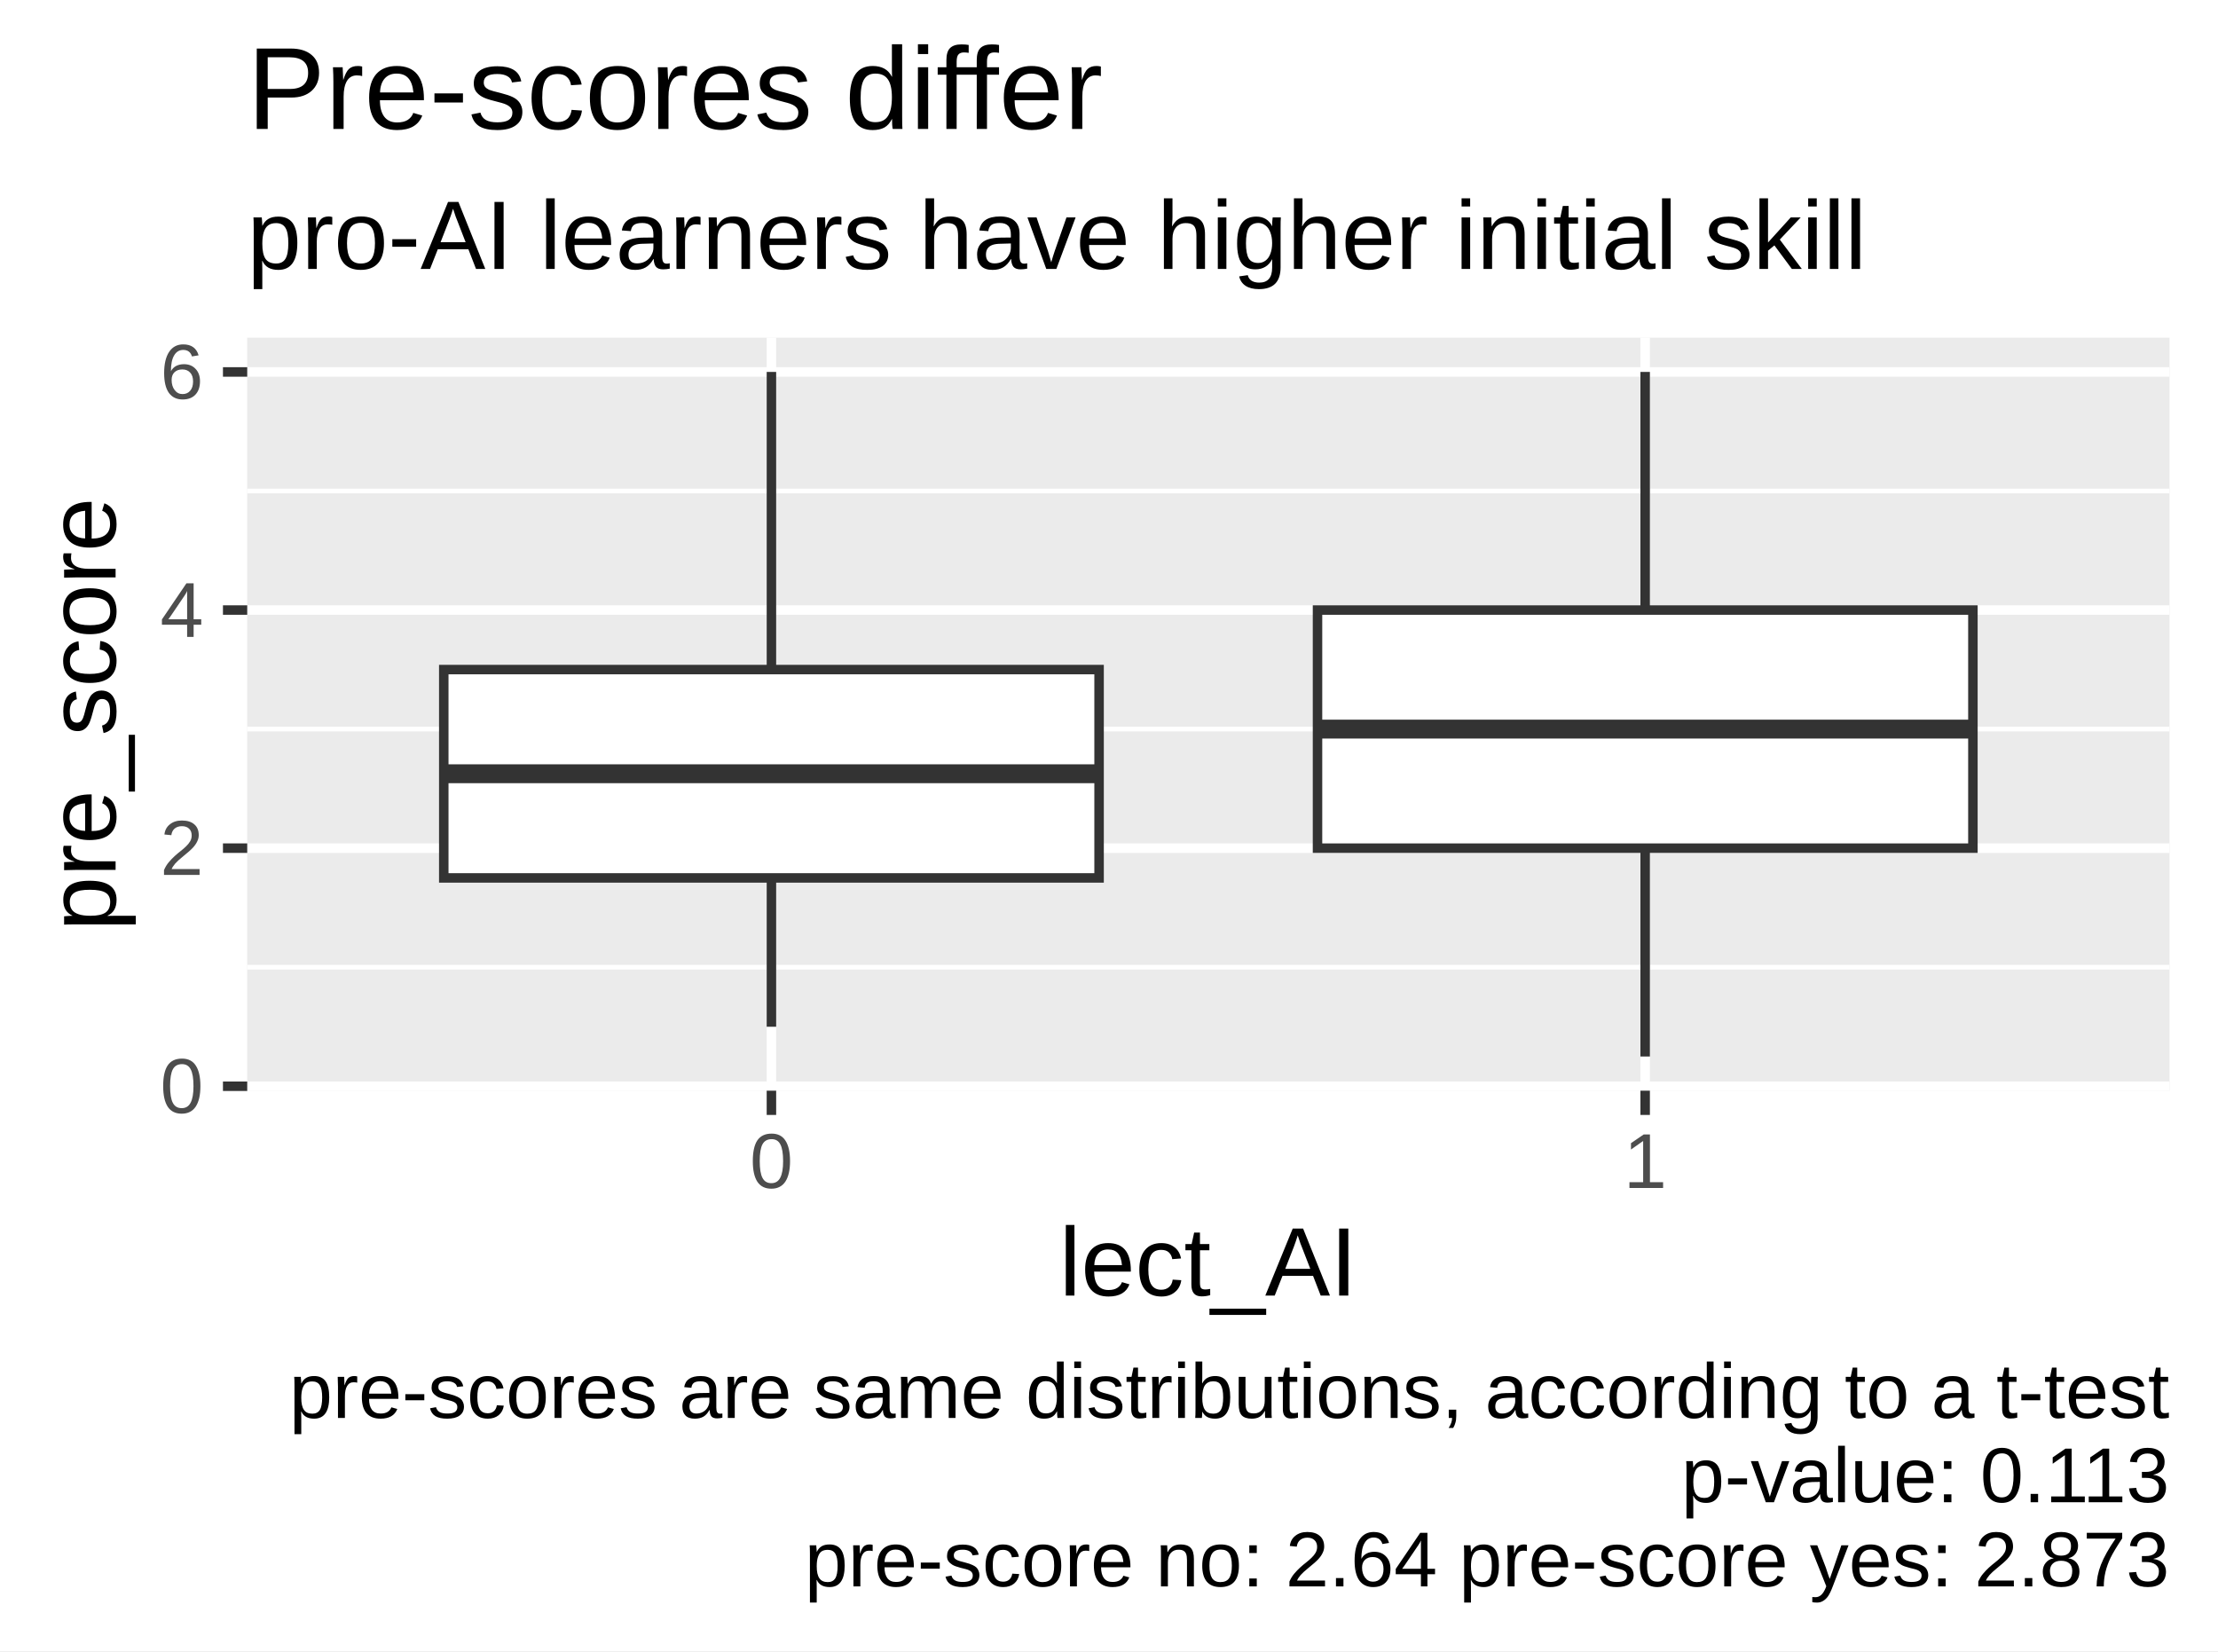
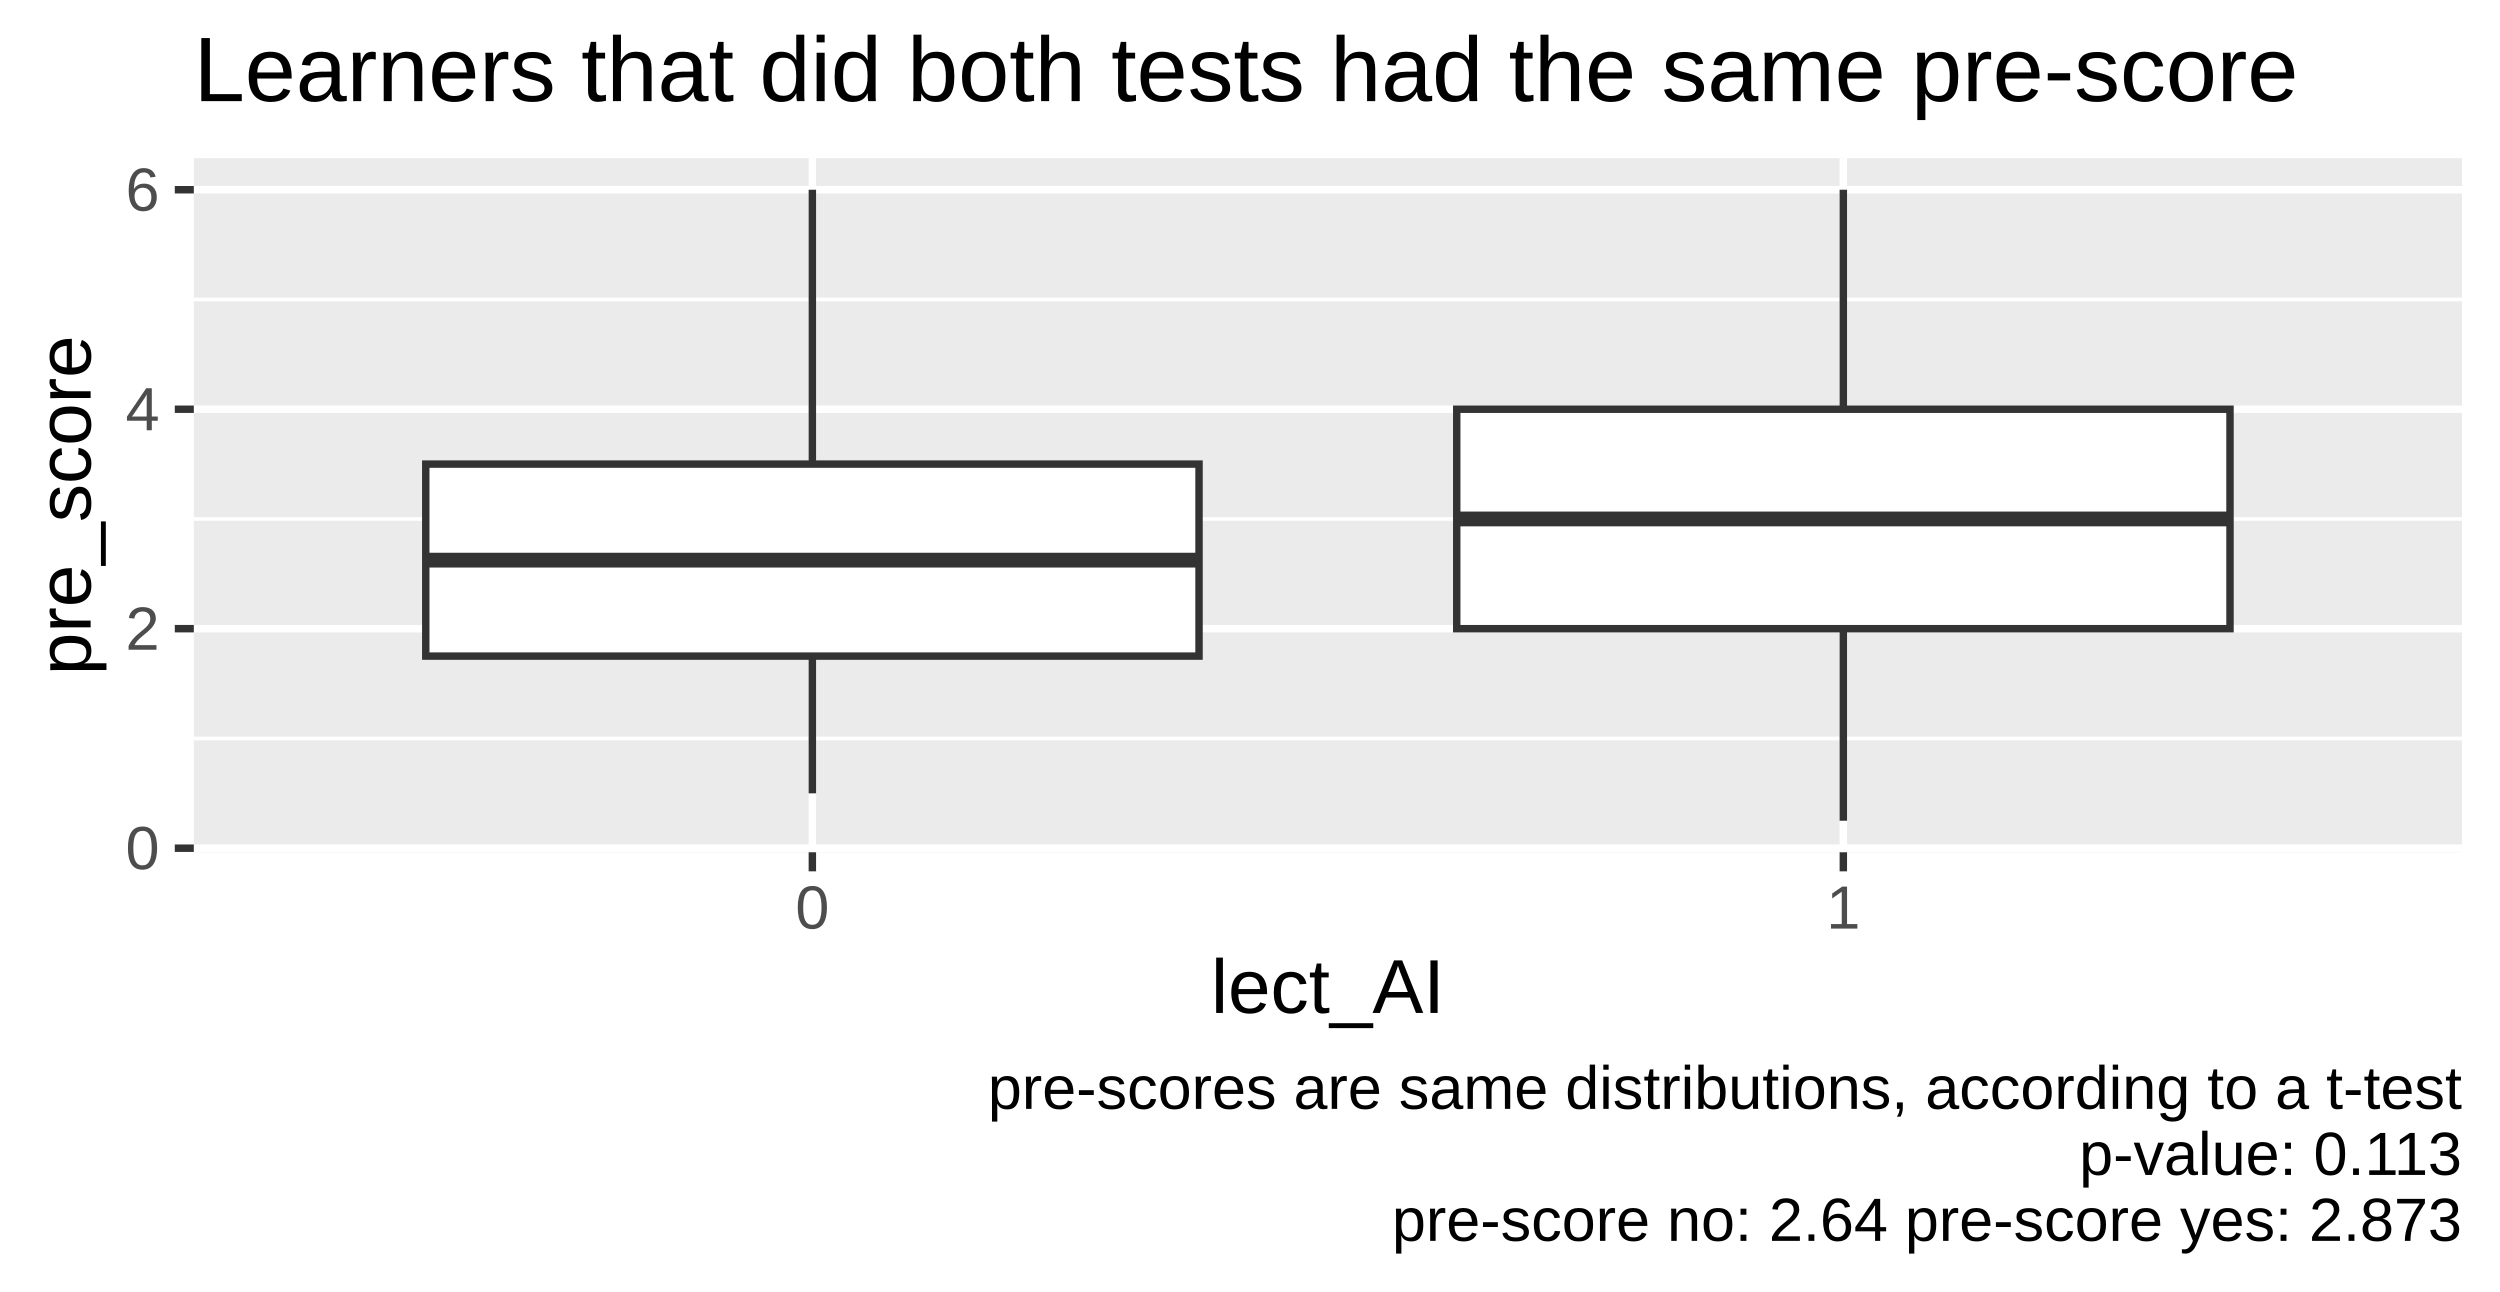
- <svg xmlns="http://www.w3.org/2000/svg" width="250.40pt" height="186.40pt" viewBox="0 0 250.40 186.40">
+ <svg xmlns="http://www.w3.org/2000/svg" width="360.00pt" height="186.00pt" viewBox="0 0 360.00 186.00">
  <g class="svglite">
    <defs>
      <style type="text/css">
    .svglite line, .svglite polyline, .svglite polygon, .svglite path, .svglite rect, .svglite circle {
      fill: none;
      stroke: #000000;
      stroke-linecap: round;
      stroke-linejoin: round;
      stroke-miterlimit: 10.00;
    }
    .svglite text {
      white-space: pre;
    }
    .svglite g.glyphgroup path {
      fill: inherit;
      stroke: none;
    }
  </style>
    </defs>
    <rect width="100%" height="100%" style="stroke: none; fill: #FFFFFF;" />
    <defs>
-       <clipPath id="cpMC4wMHwyNTAuNDB8MC4wMHwxODYuNDA=">
-         <rect x="0.00" y="0.00" width="250.40" height="186.40" />
+       <clipPath id="cpMC4wMHwzNjAuMDB8MC4wMHwxODYuMDA=">
+         <rect x="0.00" y="0.00" width="360.00" height="186.00" />
      </clipPath>
    </defs>
-     <g clip-path="url(#cpMC4wMHwyNTAuNDB8MC4wMHwxODYuNDA=)">
-       <rect x="0.00" y="0.00" width="250.40" height="186.40" style="stroke-width: 1.07; stroke: #FFFFFF; fill: #FFFFFF;" />
+     <g clip-path="url(#cpMC4wMHwzNjAuMDB8MC4wMHwxODYuMDA=)">
+       <rect x="0" y="0.00" width="360.00" height="186.00" style="stroke-width: 1.07; stroke: #FFFFFF; fill: #FFFFFF;" />
    </g>
    <defs>
-       <clipPath id="cpMjcuOTF8MjQ0LjkyfDM4LjEyfDEyMy4xMw==">
-         <rect x="27.91" y="38.12" width="217.02" height="85.01" />
+       <clipPath id="cpMjcuOTF8MzU0LjUyfDIyLjc4fDEyMi43Mw==">
+         <rect x="27.91" y="22.78" width="326.62" height="99.95" />
      </clipPath>
    </defs>
-     <g clip-path="url(#cpMjcuOTF8MjQ0LjkyfDM4LjEyfDEyMy4xMw==)">
-       <rect x="27.91" y="38.12" width="217.02" height="85.01" style="stroke-width: 1.07; stroke: none; fill: #EBEBEB;" />
-       <polyline points="27.91,109.19 244.92,109.19 " style="stroke-width: 0.53; stroke: #FFFFFF; stroke-linecap: butt;" />
-       <polyline points="27.91,82.31 244.92,82.31 " style="stroke-width: 0.53; stroke: #FFFFFF; stroke-linecap: butt;" />
-       <polyline points="27.91,55.43 244.92,55.43 " style="stroke-width: 0.53; stroke: #FFFFFF; stroke-linecap: butt;" />
-       <polyline points="27.91,122.63 244.92,122.63 " style="stroke-width: 1.07; stroke: #FFFFFF; stroke-linecap: butt;" />
-       <polyline points="27.91,95.75 244.92,95.75 " style="stroke-width: 1.07; stroke: #FFFFFF; stroke-linecap: butt;" />
-       <polyline points="27.91,68.87 244.92,68.87 " style="stroke-width: 1.07; stroke: #FFFFFF; stroke-linecap: butt;" />
-       <polyline points="27.91,41.99 244.92,41.99 " style="stroke-width: 1.07; stroke: #FFFFFF; stroke-linecap: butt;" />
-       <polyline points="87.09,123.13 87.09,38.12 " style="stroke-width: 1.07; stroke: #FFFFFF; stroke-linecap: butt;" />
-       <polyline points="185.73,123.13 185.73,38.12 " style="stroke-width: 1.07; stroke: #FFFFFF; stroke-linecap: butt;" />
-       <line x1="87.09" y1="75.59" x2="87.09" y2="41.99" style="stroke-width: 1.07; stroke: #333333; stroke-linecap: butt;" />
-       <line x1="87.09" y1="99.11" x2="87.09" y2="115.91" style="stroke-width: 1.07; stroke: #333333; stroke-linecap: butt;" />
-       <polygon points="50.10,75.59 50.10,99.11 124.08,99.11 124.08,75.59 50.10,75.59 " style="stroke-width: 1.07; stroke: #333333; stroke-linecap: butt; stroke-linejoin: miter; fill: #FFFFFF;" />
-       <line x1="50.10" y1="87.35" x2="124.08" y2="87.35" style="stroke-width: 2.13; stroke: #333333; stroke-linecap: butt; stroke-linejoin: miter;" />
-       <line x1="185.73" y1="68.87" x2="185.73" y2="41.99" style="stroke-width: 1.07; stroke: #333333; stroke-linecap: butt;" />
-       <line x1="185.73" y1="95.75" x2="185.73" y2="119.27" style="stroke-width: 1.07; stroke: #333333; stroke-linecap: butt;" />
-       <polygon points="148.74,68.87 148.74,95.75 222.73,95.75 222.73,68.87 148.74,68.87 " style="stroke-width: 1.07; stroke: #333333; stroke-linecap: butt; stroke-linejoin: miter; fill: #FFFFFF;" />
-       <line x1="148.74" y1="82.31" x2="222.73" y2="82.31" style="stroke-width: 2.13; stroke: #333333; stroke-linecap: butt; stroke-linejoin: miter;" />
+     <g clip-path="url(#cpMjcuOTF8MzU0LjUyfDIyLjc4fDEyMi43Mw==)">
+       <rect x="27.91" y="22.78" width="326.62" height="99.95" style="stroke-width: 1.07; stroke: none; fill: #EBEBEB;" />
+       <polyline points="27.91,106.34 354.52,106.34 " style="stroke-width: 0.53; stroke: #FFFFFF; stroke-linecap: butt;" />
+       <polyline points="27.91,74.73 354.52,74.73 " style="stroke-width: 0.53; stroke: #FFFFFF; stroke-linecap: butt;" />
+       <polyline points="27.91,43.13 354.52,43.13 " style="stroke-width: 0.53; stroke: #FFFFFF; stroke-linecap: butt;" />
+       <polyline points="27.91,122.14 354.52,122.14 " style="stroke-width: 1.07; stroke: #FFFFFF; stroke-linecap: butt;" />
+       <polyline points="27.91,90.53 354.52,90.53 " style="stroke-width: 1.07; stroke: #FFFFFF; stroke-linecap: butt;" />
+       <polyline points="27.91,58.93 354.52,58.93 " style="stroke-width: 1.07; stroke: #FFFFFF; stroke-linecap: butt;" />
+       <polyline points="27.91,27.32 354.52,27.32 " style="stroke-width: 1.07; stroke: #FFFFFF; stroke-linecap: butt;" />
+       <polyline points="116.98,122.73 116.98,22.78 " style="stroke-width: 1.07; stroke: #FFFFFF; stroke-linecap: butt;" />
+       <polyline points="265.44,122.73 265.44,22.78 " style="stroke-width: 1.07; stroke: #FFFFFF; stroke-linecap: butt;" />
+       <line x1="116.98" y1="66.83" x2="116.98" y2="27.32" style="stroke-width: 1.07; stroke: #333333; stroke-linecap: butt;" />
+       <line x1="116.98" y1="94.48" x2="116.98" y2="114.24" style="stroke-width: 1.07; stroke: #333333; stroke-linecap: butt;" />
+       <polygon points="61.31,66.83 61.31,94.48 172.66,94.48 172.66,66.83 61.31,66.83 " style="stroke-width: 1.07; stroke: #333333; stroke-linecap: butt; stroke-linejoin: miter; fill: #FFFFFF;" />
+       <line x1="61.31" y1="80.66" x2="172.66" y2="80.66" style="stroke-width: 2.13; stroke: #333333; stroke-linecap: butt; stroke-linejoin: miter;" />
+       <line x1="265.44" y1="58.93" x2="265.44" y2="27.32" style="stroke-width: 1.07; stroke: #333333; stroke-linecap: butt;" />
+       <line x1="265.44" y1="90.53" x2="265.44" y2="118.19" style="stroke-width: 1.07; stroke: #333333; stroke-linecap: butt;" />
+       <polygon points="209.77,58.93 209.77,90.53 321.12,90.53 321.12,58.93 209.77,58.93 " style="stroke-width: 1.07; stroke: #333333; stroke-linecap: butt; stroke-linejoin: miter; fill: #FFFFFF;" />
+       <line x1="209.77" y1="74.73" x2="321.12" y2="74.73" style="stroke-width: 2.13; stroke: #333333; stroke-linecap: butt; stroke-linejoin: miter;" />
    </g>
-     <g clip-path="url(#cpMC4wMHwyNTAuNDB8MC4wMHwxODYuNDA=)">
-       <text x="22.97" y="125.65" text-anchor="end" style="font-size: 8.80px;fill: #4D4D4D; font-family: &quot;Arimo&quot;;" textLength="4.89px" lengthAdjust="spacingAndGlyphs">0</text>
-       <text x="22.97" y="98.77" text-anchor="end" style="font-size: 8.80px;fill: #4D4D4D; font-family: &quot;Arimo&quot;;" textLength="4.89px" lengthAdjust="spacingAndGlyphs">2</text>
-       <text x="22.97" y="71.90" text-anchor="end" style="font-size: 8.80px;fill: #4D4D4D; font-family: &quot;Arimo&quot;;" textLength="4.89px" lengthAdjust="spacingAndGlyphs">4</text>
-       <text x="22.97" y="45.02" text-anchor="end" style="font-size: 8.80px;fill: #4D4D4D; font-family: &quot;Arimo&quot;;" textLength="4.89px" lengthAdjust="spacingAndGlyphs">6</text>
-       <polyline points="25.17,122.63 27.91,122.63 " style="stroke-width: 1.07; stroke: #333333; stroke-linecap: butt;" />
-       <polyline points="25.17,95.75 27.91,95.75 " style="stroke-width: 1.07; stroke: #333333; stroke-linecap: butt;" />
-       <polyline points="25.17,68.87 27.91,68.87 " style="stroke-width: 1.07; stroke: #333333; stroke-linecap: butt;" />
-       <polyline points="25.17,41.99 27.91,41.99 " style="stroke-width: 1.07; stroke: #333333; stroke-linecap: butt;" />
-       <polyline points="87.09,125.87 87.09,123.13 " style="stroke-width: 1.07; stroke: #333333; stroke-linecap: butt;" />
-       <polyline points="185.73,125.87 185.73,123.13 " style="stroke-width: 1.07; stroke: #333333; stroke-linecap: butt;" />
-       <text x="87.09" y="134.12" text-anchor="middle" style="font-size: 8.80px;fill: #4D4D4D; font-family: &quot;Arimo&quot;;" textLength="4.89px" lengthAdjust="spacingAndGlyphs">0</text>
-       <text x="185.73" y="134.12" text-anchor="middle" style="font-size: 8.80px;fill: #4D4D4D; font-family: &quot;Arimo&quot;;" textLength="4.89px" lengthAdjust="spacingAndGlyphs">1</text>
-       <text x="136.41" y="146.26" text-anchor="middle" style="font-size: 11.00px; font-family: &quot;Arimo&quot;;" textLength="33.66px" lengthAdjust="spacingAndGlyphs">lect_AI</text>
-       <text transform="translate(13.05,80.63) rotate(-90)" text-anchor="middle" style="font-size: 11.00px; font-family: &quot;Arimo&quot;;" textLength="48.94px" lengthAdjust="spacingAndGlyphs">pre_score</text>
-       <text x="27.91" y="30.36" style="font-size: 11.00px; font-family: &quot;Arimo&quot;;" textLength="182.88px" lengthAdjust="spacingAndGlyphs">pro-AI learners have higher initial skill</text>
-       <text x="27.91" y="14.56" style="font-size: 13.20px; font-family: &quot;Arimo&quot;;" textLength="96.45px" lengthAdjust="spacingAndGlyphs">Pre-scores differ</text>
-       <text x="244.92" y="160.08" text-anchor="end" style="font-size: 8.80px; font-family: &quot;Arimo&quot;;" textLength="212.08px" lengthAdjust="spacingAndGlyphs">pre-scores are same distributions, according to a t-test</text>
-       <text x="244.92" y="169.59" text-anchor="end" style="font-size: 8.80px; font-family: &quot;Arimo&quot;;" textLength="55.06px" lengthAdjust="spacingAndGlyphs">p-value: 0.113</text>
-       <text x="244.92" y="179.09" text-anchor="end" style="font-size: 8.80px; font-family: &quot;Arimo&quot;;" textLength="153.94px" lengthAdjust="spacingAndGlyphs">pre-score no: 2.64 pre-score yes: 2.873</text>
+     <g clip-path="url(#cpMC4wMHwzNjAuMDB8MC4wMHwxODYuMDA=)">
+       <text x="22.97" y="125.16" text-anchor="end" style="font-size: 8.80px;fill: #4D4D4D; font-family: &quot;Arimo&quot;;" textLength="4.89px" lengthAdjust="spacingAndGlyphs">0</text>
+       <text x="22.97" y="93.56" text-anchor="end" style="font-size: 8.80px;fill: #4D4D4D; font-family: &quot;Arimo&quot;;" textLength="4.89px" lengthAdjust="spacingAndGlyphs">2</text>
+       <text x="22.97" y="61.96" text-anchor="end" style="font-size: 8.80px;fill: #4D4D4D; font-family: &quot;Arimo&quot;;" textLength="4.89px" lengthAdjust="spacingAndGlyphs">4</text>
+       <text x="22.97" y="30.35" text-anchor="end" style="font-size: 8.80px;fill: #4D4D4D; font-family: &quot;Arimo&quot;;" textLength="4.89px" lengthAdjust="spacingAndGlyphs">6</text>
+       <polyline points="25.17,122.14 27.91,122.14 " style="stroke-width: 1.07; stroke: #333333; stroke-linecap: butt;" />
+       <polyline points="25.17,90.53 27.91,90.53 " style="stroke-width: 1.07; stroke: #333333; stroke-linecap: butt;" />
+       <polyline points="25.17,58.93 27.91,58.93 " style="stroke-width: 1.07; stroke: #333333; stroke-linecap: butt;" />
+       <polyline points="25.17,27.32 27.91,27.32 " style="stroke-width: 1.07; stroke: #333333; stroke-linecap: butt;" />
+       <polyline points="116.98,125.47 116.98,122.73 " style="stroke-width: 1.07; stroke: #333333; stroke-linecap: butt;" />
+       <polyline points="265.44,125.47 265.44,122.73 " style="stroke-width: 1.07; stroke: #333333; stroke-linecap: butt;" />
+       <text x="116.98" y="133.72" text-anchor="middle" style="font-size: 8.80px;fill: #4D4D4D; font-family: &quot;Arimo&quot;;" textLength="4.89px" lengthAdjust="spacingAndGlyphs">0</text>
+       <text x="265.44" y="133.72" text-anchor="middle" style="font-size: 8.80px;fill: #4D4D4D; font-family: &quot;Arimo&quot;;" textLength="4.89px" lengthAdjust="spacingAndGlyphs">1</text>
+       <text x="191.21" y="145.86" text-anchor="middle" style="font-size: 11.00px; font-family: &quot;Arimo&quot;;" textLength="33.66px" lengthAdjust="spacingAndGlyphs">lect_AI</text>
+       <text transform="translate(13.05,72.76) rotate(-90)" text-anchor="middle" style="font-size: 11.00px; font-family: &quot;Arimo&quot;;" textLength="48.94px" lengthAdjust="spacingAndGlyphs">pre_score</text>
+       <text x="27.91" y="14.56" style="font-size: 13.20px; font-family: &quot;Arimo&quot;;" textLength="302.50px" lengthAdjust="spacingAndGlyphs">Learners that did both tests had the same pre-score</text>
+       <text x="354.52" y="159.68" text-anchor="end" style="font-size: 8.80px; font-family: &quot;Arimo&quot;;" textLength="212.08px" lengthAdjust="spacingAndGlyphs">pre-scores are same distributions, according to a t-test</text>
+       <text x="354.52" y="169.19" text-anchor="end" style="font-size: 8.80px; font-family: &quot;Arimo&quot;;" textLength="55.06px" lengthAdjust="spacingAndGlyphs">p-value: 0.113</text>
+       <text x="354.52" y="178.69" text-anchor="end" style="font-size: 8.80px; font-family: &quot;Arimo&quot;;" textLength="153.94px" lengthAdjust="spacingAndGlyphs">pre-score no: 2.64 pre-score yes: 2.873</text>
    </g>
  </g>
</svg>
